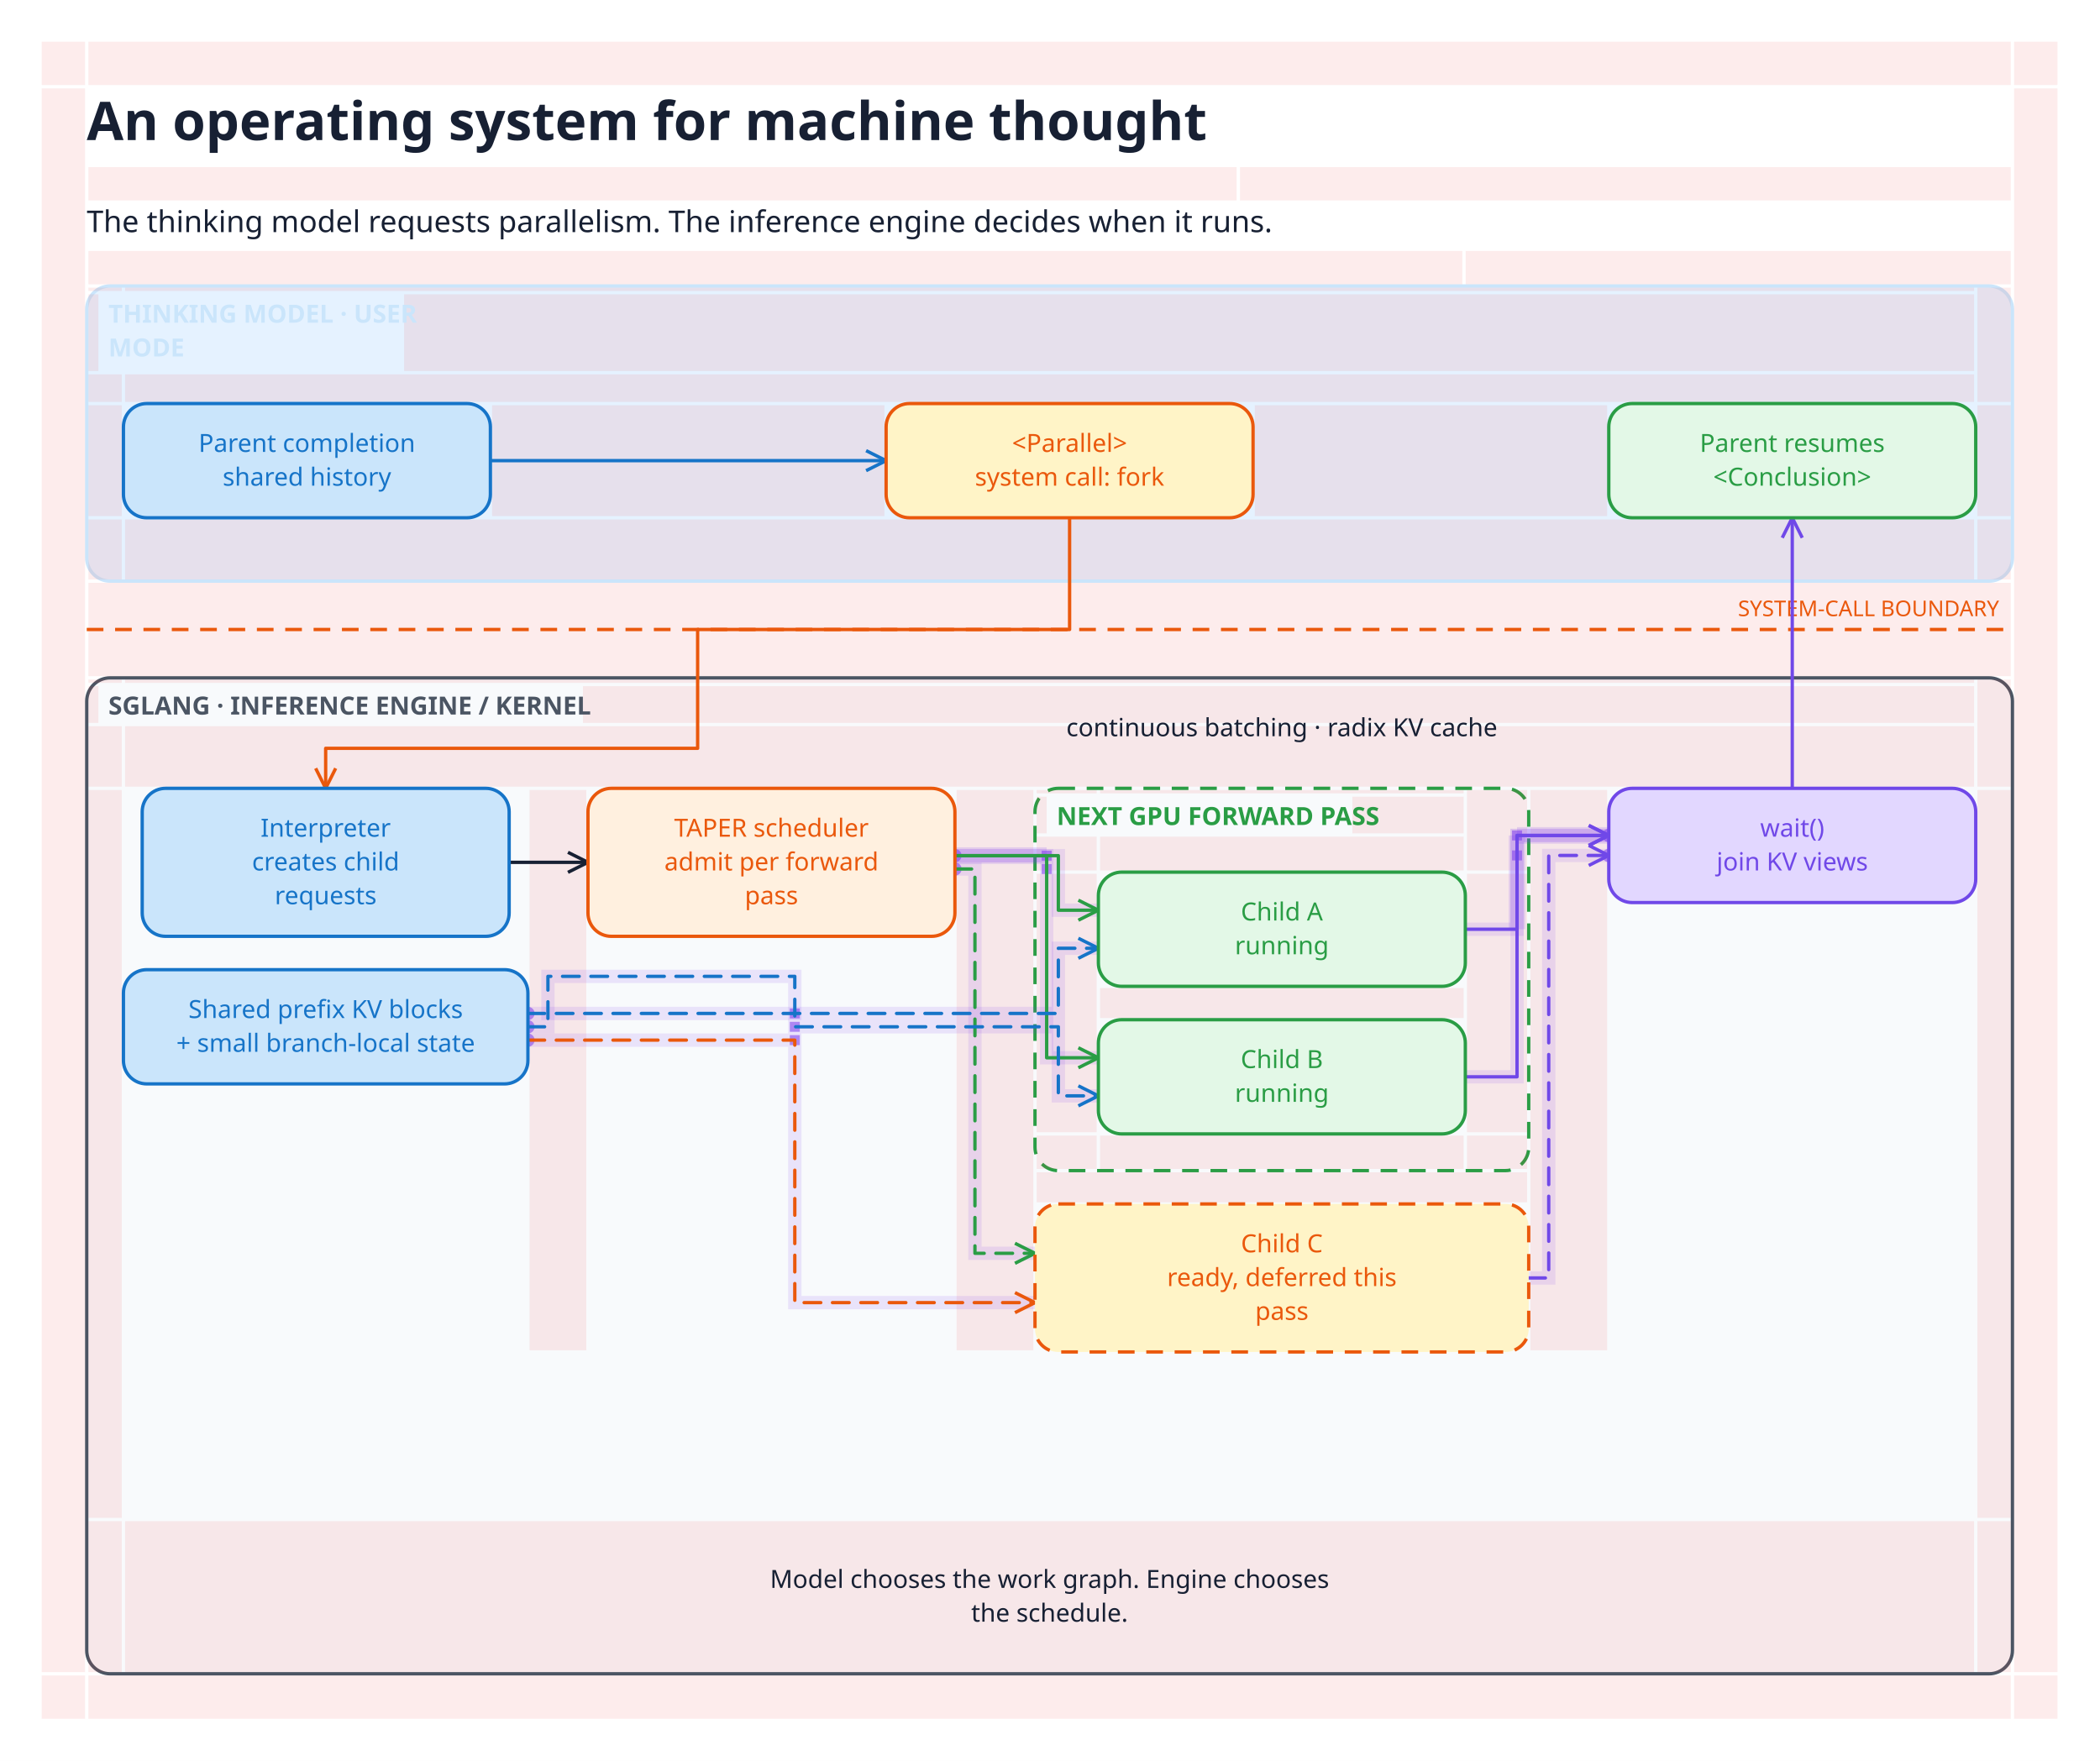
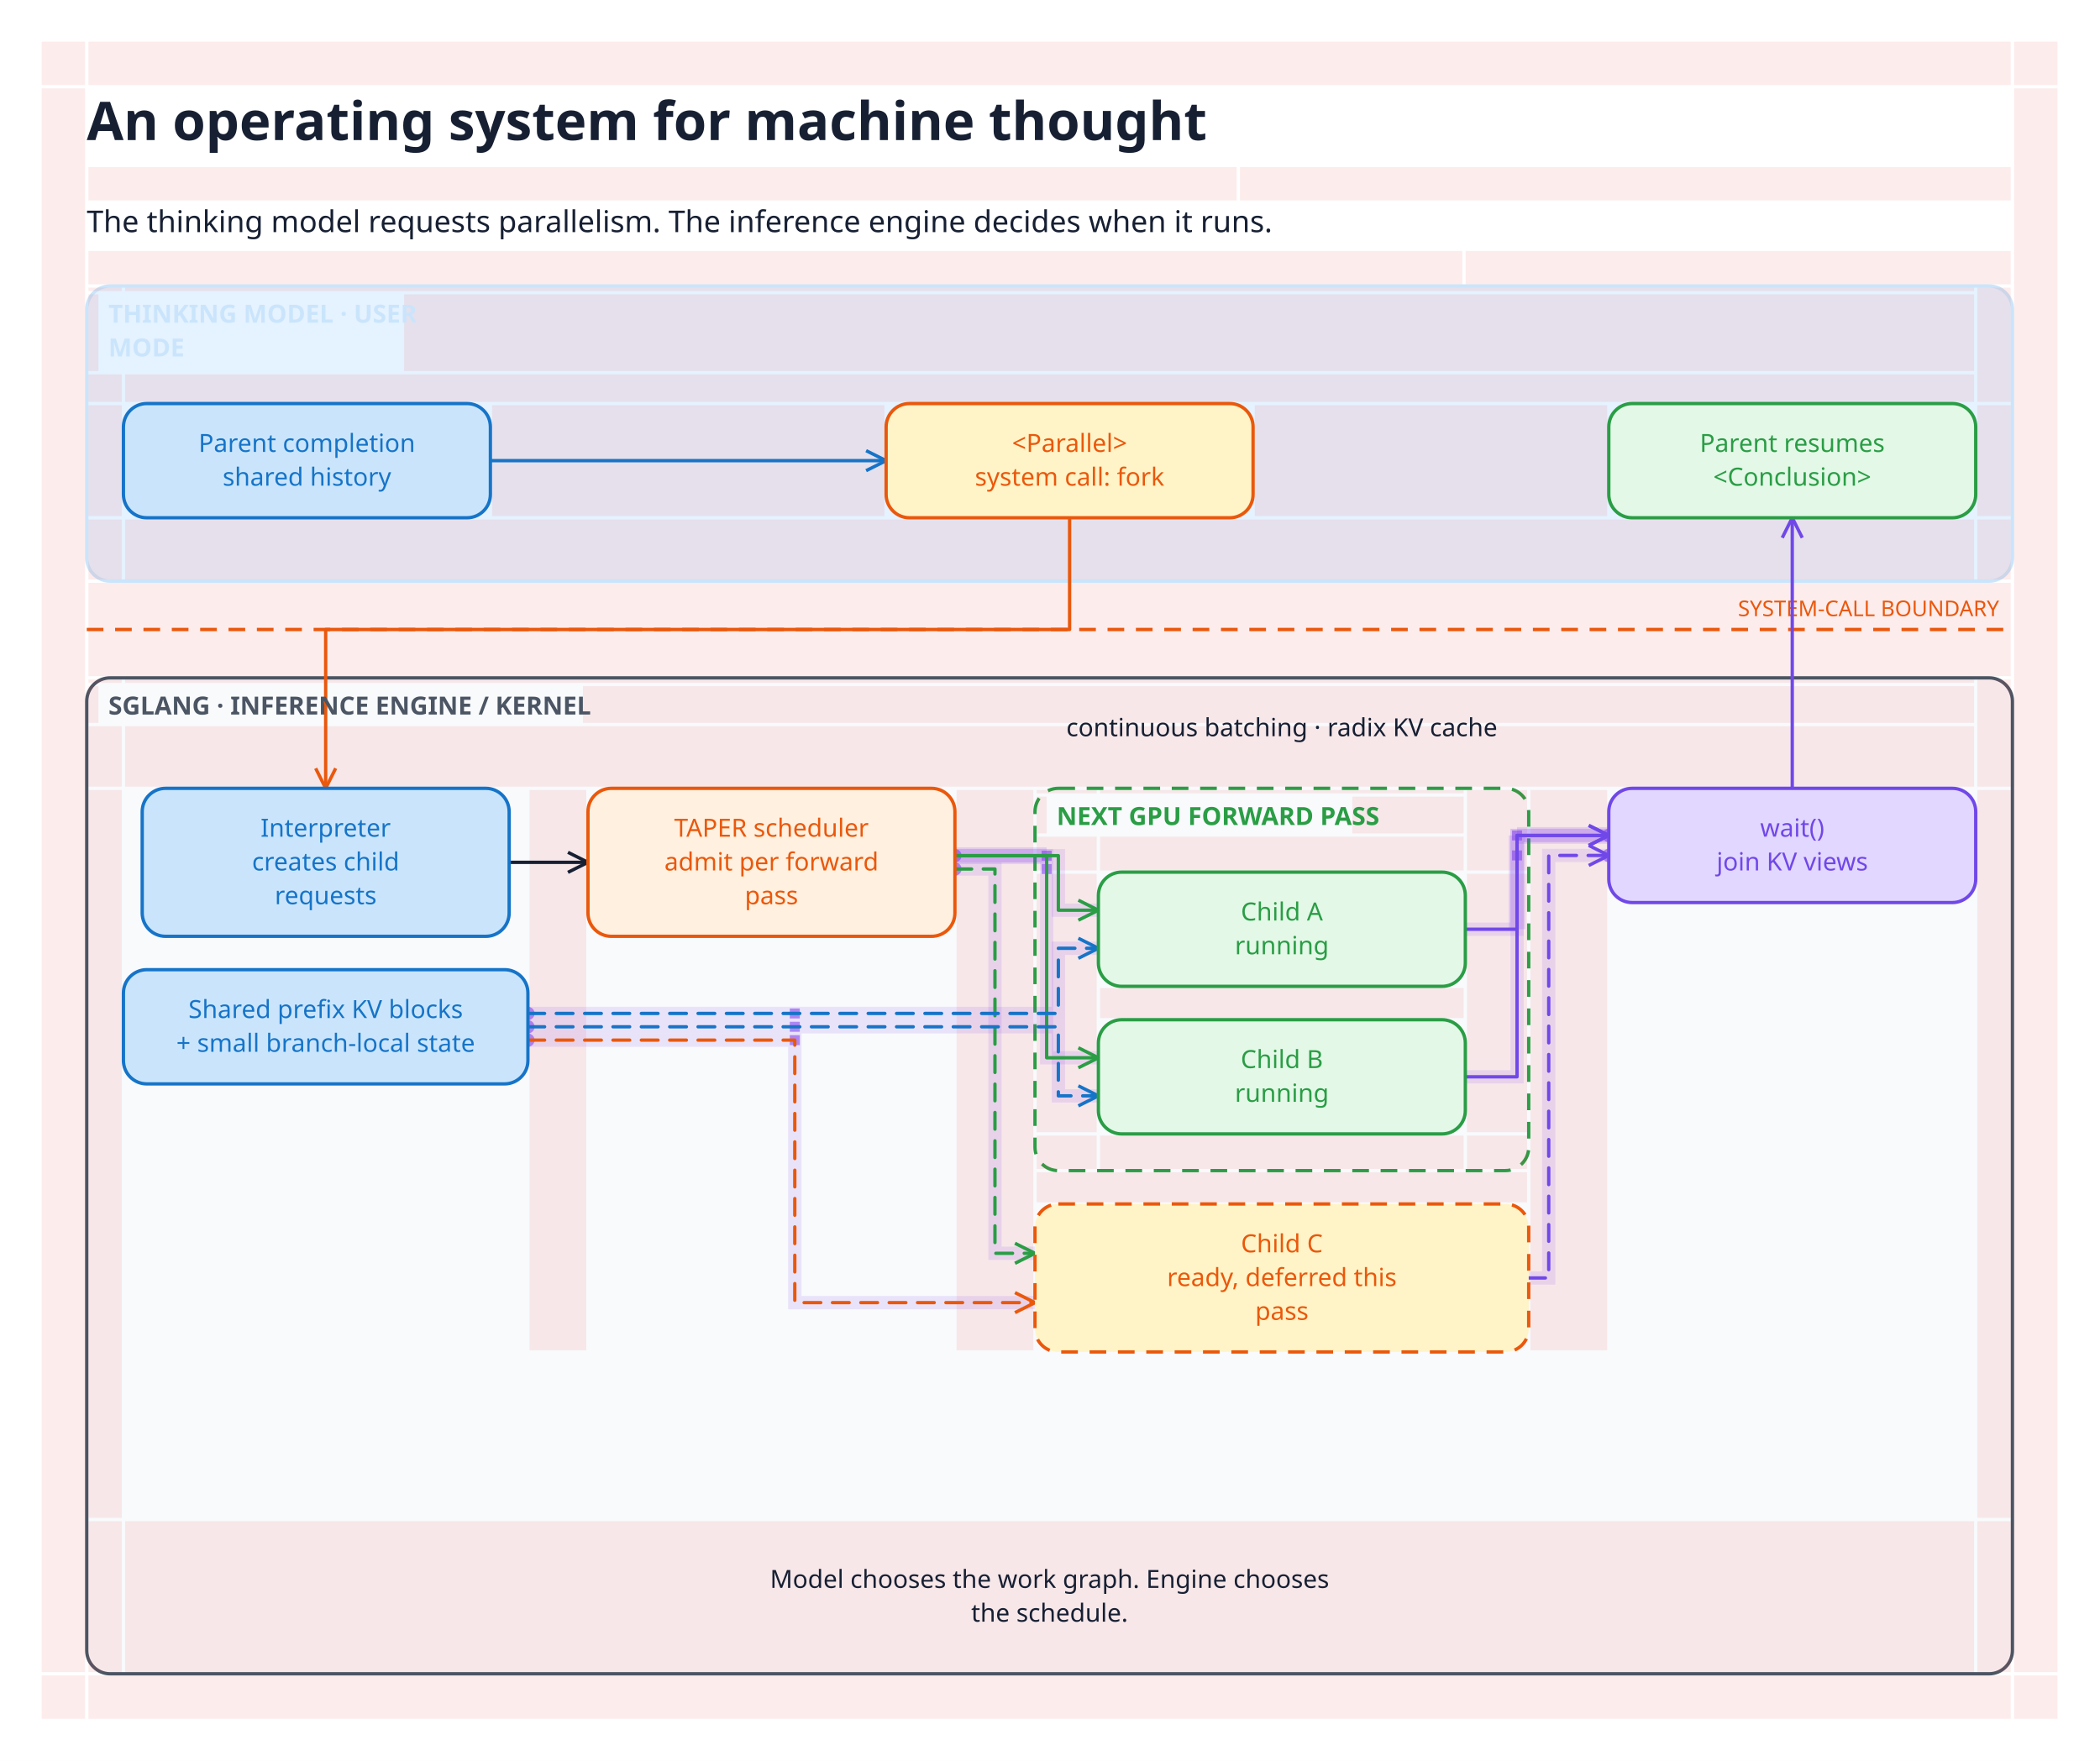
<svg xmlns="http://www.w3.org/2000/svg" width="1259" height="1056" viewBox="0 0 1259 1056" role="img" aria-label="machine-thought-os">
  <rect width="100%" height="100%" fill="#ffffff" />
  <g id="boundaries">
    <rect x="52" y="171.5" width="1154.5" height="177" rx="14" fill="#e5f2ff" stroke="#cae5fb" stroke-width="2" />
    <rect x="52" y="406.5" width="1154.5" height="597.25" rx="14" fill="#f8fafc" stroke="#4b5563" stroke-width="2" />
    <rect x="620.5" y="472.75" width="296" height="229.25" rx="14" fill="#f8fafc" stroke="#2a9d45" stroke-width="2" stroke-dasharray="10 7" />
  </g>
  <g id="routing-regions">
    <rect data-routing-region="mesh:padding:$root:top" data-region-kind="padding" data-materialized="false" data-authored="false" x="53" y="25" width="1152.5" height="26" fill="#ef4444" fill-opacity="0.1" />
    <rect data-routing-region="mesh:padding:$root:right" data-region-kind="padding" data-materialized="false" data-authored="false" x="1207.5" y="53" width="26" height="949.75" fill="#ef4444" fill-opacity="0.1" />
    <rect data-routing-region="mesh:padding:$root:bottom" data-region-kind="padding" data-materialized="false" data-authored="false" x="53" y="1004.75" width="1152.5" height="26" fill="#ef4444" fill-opacity="0.1" />
    <rect data-routing-region="mesh:padding:$root:left" data-region-kind="padding" data-materialized="false" data-authored="false" x="25" y="53" width="26" height="949.75" fill="#ef4444" fill-opacity="0.1" />
    <rect data-routing-region="mesh:corner:$root:top-left" data-region-kind="corner" data-materialized="true" data-authored="false" x="25" y="25" width="26" height="26" fill="#ef4444" fill-opacity="0.1" />
    <rect data-routing-region="mesh:corner:$root:top-right" data-region-kind="corner" data-materialized="true" data-authored="false" x="1207.5" y="25" width="26" height="26" fill="#ef4444" fill-opacity="0.1" />
    <rect data-routing-region="mesh:corner:$root:bottom-right" data-region-kind="corner" data-materialized="true" data-authored="false" x="1207.5" y="1004.75" width="26" height="26" fill="#ef4444" fill-opacity="0.1" />
    <rect data-routing-region="mesh:corner:$root:bottom-left" data-region-kind="corner" data-materialized="true" data-authored="false" x="25" y="1004.75" width="26" height="26" fill="#ef4444" fill-opacity="0.1" />
    <rect data-routing-region="mesh:gap:$root:0" data-region-kind="gap" data-materialized="false" data-authored="false" x="53" y="100.2" width="688.4" height="20" fill="#ef4444" fill-opacity="0.1" />
    <rect data-routing-region="mesh:gap:$root:0:access-0" data-region-kind="gap" data-materialized="false" data-authored="false" x="743.4" y="100.2" width="462.1" height="20" fill="#ef4444" fill-opacity="0.1" />
    <rect data-routing-region="mesh:gap:$root:1" data-region-kind="gap" data-materialized="false" data-authored="false" x="53" y="150.5" width="823.7" height="20" fill="#ef4444" fill-opacity="0.1" />
    <rect data-routing-region="mesh:gap:$root:1:access-0" data-region-kind="gap" data-materialized="false" data-authored="false" x="878.7" y="150.5" width="326.8" height="20" fill="#ef4444" fill-opacity="0.1" />
    <rect data-routing-region="mesh:gap:$root:2" data-region-kind="gap" data-materialized="true" data-authored="true" x="53" y="349.5" width="1152.5" height="56" fill="#ef4444" fill-opacity="0.1" />
    <rect data-routing-region="mesh:padding:user-mode:top:part-0" data-region-kind="padding" data-materialized="false" data-authored="false" x="75" y="172.5" width="1108.5" height="2" fill="#ef4444" fill-opacity="0.1" />
    <rect data-routing-region="mesh:padding:user-mode:top:part-1" data-region-kind="padding" data-materialized="false" data-authored="false" x="75" y="224.5" width="1108.5" height="16.5" fill="#ef4444" fill-opacity="0.1" />
    <rect data-routing-region="mesh:padding:user-mode:top:part-2" data-region-kind="padding" data-materialized="false" data-authored="false" x="242.25" y="176.5" width="941.25" height="46" fill="#ef4444" fill-opacity="0.1" />
    <rect data-routing-region="mesh:padding:user-mode:right" data-region-kind="padding" data-materialized="false" data-authored="false" x="1185.5" y="243" width="20" height="66.5" fill="#ef4444" fill-opacity="0.1" />
    <rect data-routing-region="mesh:padding:user-mode:bottom" data-region-kind="padding" data-materialized="true" data-authored="false" x="75" y="311.5" width="1108.5" height="36" fill="#ef4444" fill-opacity="0.1" />
    <rect data-routing-region="mesh:padding:user-mode:left" data-region-kind="padding" data-materialized="false" data-authored="false" x="53" y="243" width="20" height="66.5" fill="#ef4444" fill-opacity="0.1" />
    <rect data-routing-region="mesh:corner:user-mode:top-left:part-0" data-region-kind="corner" data-materialized="true" data-authored="false" x="53" y="172.5" width="20" height="2" fill="#ef4444" fill-opacity="0.1" />
    <rect data-routing-region="mesh:corner:user-mode:top-left:part-1" data-region-kind="corner" data-materialized="true" data-authored="false" x="53" y="224.5" width="20" height="16.5" fill="#ef4444" fill-opacity="0.1" />
    <rect data-routing-region="mesh:corner:user-mode:top-left:part-2" data-region-kind="corner" data-materialized="true" data-authored="false" x="53" y="176.5" width="6" height="46" fill="#ef4444" fill-opacity="0.1" />
    <rect data-routing-region="mesh:corner:user-mode:top-right" data-region-kind="corner" data-materialized="true" data-authored="false" x="1185.5" y="172.5" width="20" height="68.5" fill="#ef4444" fill-opacity="0.1" />
    <rect data-routing-region="mesh:corner:user-mode:bottom-right" data-region-kind="corner" data-materialized="true" data-authored="false" x="1185.5" y="311.5" width="20" height="36" fill="#ef4444" fill-opacity="0.1" />
    <rect data-routing-region="mesh:corner:user-mode:bottom-left" data-region-kind="corner" data-materialized="true" data-authored="false" x="53" y="311.5" width="20" height="36" fill="#ef4444" fill-opacity="0.1" />
    <rect data-routing-region="mesh:gap:user-mode:0" data-region-kind="gap" data-materialized="true" data-authored="false" x="295" y="243" width="235.25" height="66.5" fill="#ef4444" fill-opacity="0.1" />
    <rect data-routing-region="mesh:gap:user-mode:1" data-region-kind="gap" data-materialized="false" data-authored="false" x="752.25" y="243" width="211.25" height="66.5" fill="#ef4444" fill-opacity="0.1" />
    <rect data-routing-region="mesh:padding:kernel:top:part-0" data-region-kind="padding" data-materialized="true" data-authored="false" x="75" y="407.5" width="1108.5" height="2" fill="#ef4444" fill-opacity="0.1" />
    <rect data-routing-region="mesh:padding:kernel:top:part-1" data-region-kind="padding" data-materialized="true" data-authored="false" x="75" y="435.5" width="1108.5" height="36.25" fill="#ef4444" fill-opacity="0.1" />
    <rect data-routing-region="mesh:padding:kernel:top:part-2" data-region-kind="padding" data-materialized="true" data-authored="false" x="349.5" y="411.5" width="834" height="22" fill="#ef4444" fill-opacity="0.1" />
    <rect data-routing-region="mesh:padding:kernel:right" data-region-kind="padding" data-materialized="false" data-authored="false" x="1185.5" y="473.75" width="20" height="436.5" fill="#ef4444" fill-opacity="0.1" />
    <rect data-routing-region="mesh:padding:kernel:bottom" data-region-kind="padding" data-materialized="false" data-authored="false" x="75" y="912.25" width="1108.5" height="90.5" fill="#ef4444" fill-opacity="0.1" />
    <rect data-routing-region="mesh:padding:kernel:left" data-region-kind="padding" data-materialized="false" data-authored="false" x="53" y="473.75" width="20" height="436.5" fill="#ef4444" fill-opacity="0.1" />
    <rect data-routing-region="mesh:corner:kernel:top-left:part-0" data-region-kind="corner" data-materialized="true" data-authored="false" x="53" y="407.5" width="20" height="2" fill="#ef4444" fill-opacity="0.1" />
    <rect data-routing-region="mesh:corner:kernel:top-left:part-1" data-region-kind="corner" data-materialized="true" data-authored="false" x="53" y="435.5" width="20" height="36.25" fill="#ef4444" fill-opacity="0.1" />
    <rect data-routing-region="mesh:corner:kernel:top-left:part-2" data-region-kind="corner" data-materialized="true" data-authored="false" x="53" y="411.5" width="6" height="22" fill="#ef4444" fill-opacity="0.1" />
    <rect data-routing-region="mesh:corner:kernel:top-right" data-region-kind="corner" data-materialized="true" data-authored="false" x="1185.5" y="407.5" width="20" height="64.25" fill="#ef4444" fill-opacity="0.1" />
    <rect data-routing-region="mesh:corner:kernel:bottom-right" data-region-kind="corner" data-materialized="true" data-authored="false" x="1185.5" y="912.25" width="20" height="90.5" fill="#ef4444" fill-opacity="0.1" />
    <rect data-routing-region="mesh:corner:kernel:bottom-left" data-region-kind="corner" data-materialized="true" data-authored="false" x="53" y="912.25" width="20" height="90.5" fill="#ef4444" fill-opacity="0.1" />
    <rect data-routing-region="mesh:grid-column-gap:kernel/execution:0" data-region-kind="gap" data-materialized="false" data-authored="false" x="317.5" y="473.75" width="34" height="336" fill="#ef4444" fill-opacity="0.1" />
    <rect data-routing-region="mesh:grid-column-gap:kernel/execution:1" data-region-kind="gap" data-materialized="false" data-authored="false" x="573.5" y="473.75" width="46" height="336" fill="#ef4444" fill-opacity="0.1" />
    <rect data-routing-region="mesh:grid-column-gap:kernel/execution:2" data-region-kind="gap" data-materialized="false" data-authored="false" x="917.5" y="473.75" width="46" height="336" fill="#ef4444" fill-opacity="0.1" />
    <rect data-routing-region="mesh:gap:kernel/execution/work:0" data-region-kind="gap" data-materialized="false" data-authored="false" x="621.5" y="703" width="294" height="18" fill="#ef4444" fill-opacity="0.1" />
    <rect data-routing-region="mesh:padding:kernel/execution/work/next-pass:top:part-0" data-region-kind="padding" data-materialized="false" data-authored="false" x="659.5" y="473.75" width="218" height="2" fill="#ef4444" fill-opacity="0.1" />
    <rect data-routing-region="mesh:padding:kernel/execution/work/next-pass:top:part-1" data-region-kind="padding" data-materialized="false" data-authored="false" x="659.5" y="501.75" width="218" height="20.25" fill="#ef4444" fill-opacity="0.1" />
    <rect data-routing-region="mesh:padding:kernel/execution/work/next-pass:top:part-2" data-region-kind="padding" data-materialized="false" data-authored="false" x="810.75" y="477.75" width="66.75" height="22" fill="#ef4444" fill-opacity="0.1" />
    <rect data-routing-region="mesh:padding:kernel/execution/work/next-pass:right" data-region-kind="padding" data-materialized="true" data-authored="false" x="879.5" y="524" width="36" height="155" fill="#ef4444" fill-opacity="0.1" />
    <rect data-routing-region="mesh:padding:kernel/execution/work/next-pass:bottom" data-region-kind="padding" data-materialized="false" data-authored="false" x="659.5" y="681" width="218" height="20" fill="#ef4444" fill-opacity="0.1" />
    <rect data-routing-region="mesh:padding:kernel/execution/work/next-pass:left" data-region-kind="padding" data-materialized="true" data-authored="false" x="621.5" y="524" width="36" height="155" fill="#ef4444" fill-opacity="0.1" />
    <rect data-routing-region="mesh:corner:kernel/execution/work/next-pass:top-left:part-0" data-region-kind="corner" data-materialized="true" data-authored="false" x="621.5" y="473.75" width="36" height="2" fill="#ef4444" fill-opacity="0.1" />
    <rect data-routing-region="mesh:corner:kernel/execution/work/next-pass:top-left:part-1" data-region-kind="corner" data-materialized="true" data-authored="false" x="621.5" y="501.75" width="36" height="20.25" fill="#ef4444" fill-opacity="0.1" />
    <rect data-routing-region="mesh:corner:kernel/execution/work/next-pass:top-left:part-2" data-region-kind="corner" data-materialized="true" data-authored="false" x="621.5" y="477.75" width="6" height="22" fill="#ef4444" fill-opacity="0.1" />
    <rect data-routing-region="mesh:corner:kernel/execution/work/next-pass:top-right" data-region-kind="corner" data-materialized="true" data-authored="false" x="879.5" y="473.75" width="36" height="48.25" fill="#ef4444" fill-opacity="0.1" />
    <rect data-routing-region="mesh:corner:kernel/execution/work/next-pass:bottom-right" data-region-kind="corner" data-materialized="true" data-authored="false" x="879.5" y="681" width="36" height="20" fill="#ef4444" fill-opacity="0.1" />
    <rect data-routing-region="mesh:corner:kernel/execution/work/next-pass:bottom-left" data-region-kind="corner" data-materialized="true" data-authored="false" x="621.5" y="681" width="36" height="20" fill="#ef4444" fill-opacity="0.1" />
    <rect data-routing-region="mesh:gap:kernel/execution/work/next-pass:0" data-region-kind="gap" data-materialized="false" data-authored="false" x="659.5" y="592.5" width="218" height="18" fill="#ef4444" fill-opacity="0.1" />
  </g>
  <g id="sharing-debug">
    <g data-share-group="port:kernel/execution/scheduler:children" data-share-mode="bundle" data-share-lanes="2">
-       <polyline data-bundle-lane="port:kernel/execution/scheduler:children:lane:0" data-bundle-line="schedule-child-a" points="572.5,513.125 584.5,513.125 634.5,513.125 634.5,545.833 658.5,545.833" fill="none" stroke="#7c3aed" stroke-width="8" stroke-opacity="0.12" />
+       <polyline data-bundle-lane="port:kernel/execution/scheduler:children:lane:0" data-bundle-line="schedule-child-a" points="572.5,513.125 634.5,513.125 634.5,545.833 658.5,545.833" fill="none" stroke="#7c3aed" stroke-width="8" stroke-opacity="0.12" />
      <polyline data-bundle-lane="port:kernel/execution/scheduler:children:lane:0" data-bundle-line="schedule-child-b" points="572.5,513.125 627.5,513.125 627.5,634.333 634.5,634.333 658.5,634.333" fill="none" stroke="#7c3aed" stroke-width="8" stroke-opacity="0.12" />
-       <polyline data-bundle-lane="port:kernel/execution/scheduler:children:lane:1" data-bundle-line="schedule-child-c" points="572.5,521.125 584.5,521.125 584.5,751.583 596.5,751.583 620.5,751.583" fill="none" stroke="#7c3aed" stroke-width="8" stroke-opacity="0.12" />
+       <polyline data-bundle-lane="port:kernel/execution/scheduler:children:lane:1" data-bundle-line="schedule-child-c" points="572.5,521.125 596.5,521.125 596.5,751.583 620.5,751.583" fill="none" stroke="#7c3aed" stroke-width="8" stroke-opacity="0.12" />
      <circle data-terminal-slot="port:kernel/execution/scheduler:children:lane:0" cx="572.5" cy="513.125" r="4" fill="#7c3aed" fill-opacity="0.55" />
      <circle data-terminal-slot="port:kernel/execution/scheduler:children:lane:1" cx="572.5" cy="521.125" r="4" fill="#7c3aed" fill-opacity="0.55" />
      <rect data-bundle-pin="true" x="624.5" y="510.125" width="6" height="6" fill="#7c3aed" fill-opacity="0.55" />
      <rect data-bundle-pin="true" x="624.5" y="518.125" width="6" height="6" fill="#7c3aed" fill-opacity="0.55" />
      <line data-authorized-shared-run="true" x1="572.5" y1="513.125" x2="627.5" y2="513.125" stroke="#7c3aed" stroke-width="10" stroke-opacity="0.16" />
    </g>
    <g data-share-group="port:kernel/execution/shared-state:children" data-share-mode="bundle" data-share-lanes="3">
      <polyline data-bundle-lane="port:kernel/execution/shared-state:children:lane:0" data-bundle-line="state-child-a" points="316.5,607.75 634.5,607.75 634.5,568.667 658.5,568.667" fill="none" stroke="#7c3aed" stroke-width="8" stroke-opacity="0.12" />
-       <polyline data-bundle-lane="port:kernel/execution/shared-state:children:lane:1" data-bundle-line="state-child-b" points="316.5,615.75 328.5,615.75 328.5,585.5 476.5,585.5 476.5,615.75 634.5,615.75 634.5,657.167 658.5,657.167" fill="none" stroke="#7c3aed" stroke-width="8" stroke-opacity="0.12" />
+       <polyline data-bundle-lane="port:kernel/execution/shared-state:children:lane:1" data-bundle-line="state-child-b" points="316.5,615.75 634.5,615.75 634.5,657.167 658.5,657.167" fill="none" stroke="#7c3aed" stroke-width="8" stroke-opacity="0.12" />
      <polyline data-bundle-lane="port:kernel/execution/shared-state:children:lane:2" data-bundle-line="state-child-c" points="316.5,623.75 476.5,623.75 476.5,781.167 620.5,781.167" fill="none" stroke="#7c3aed" stroke-width="8" stroke-opacity="0.12" />
      <circle data-terminal-slot="port:kernel/execution/shared-state:children:lane:0" cx="316.5" cy="607.75" r="4" fill="#7c3aed" fill-opacity="0.55" />
      <circle data-terminal-slot="port:kernel/execution/shared-state:children:lane:1" cx="316.5" cy="615.75" r="4" fill="#7c3aed" fill-opacity="0.55" />
      <circle data-terminal-slot="port:kernel/execution/shared-state:children:lane:2" cx="316.5" cy="623.75" r="4" fill="#7c3aed" fill-opacity="0.55" />
      <rect data-bundle-pin="true" x="473.5" y="604.75" width="6" height="6" fill="#7c3aed" fill-opacity="0.55" />
      <rect data-bundle-pin="true" x="473.5" y="612.75" width="6" height="6" fill="#7c3aed" fill-opacity="0.55" />
      <rect data-bundle-pin="true" x="473.5" y="620.75" width="6" height="6" fill="#7c3aed" fill-opacity="0.55" />
    </g>
    <g data-share-group="port:kernel/execution/wait:children" data-share-mode="bundle" data-share-lanes="2">
      <polyline data-bundle-lane="port:kernel/execution/wait:children:lane:0" data-bundle-line="join-child-a" points="878.5,557.25 909.5,557.25 909.5,501 964.5,501" fill="none" stroke="#7c3aed" stroke-width="8" stroke-opacity="0.12" />
      <polyline data-bundle-lane="port:kernel/execution/wait:children:lane:0" data-bundle-line="join-child-b" points="878.5,645.75 909.5,645.75 909.5,501 964.5,501" fill="none" stroke="#7c3aed" stroke-width="8" stroke-opacity="0.12" />
      <polyline data-bundle-lane="port:kernel/execution/wait:children:lane:1" data-bundle-line="join-child-c" points="916.5,766.375 928.5,766.375 928.5,513 964.5,513" fill="none" stroke="#7c3aed" stroke-width="8" stroke-opacity="0.12" />
      <circle data-terminal-slot="port:kernel/execution/wait:children:lane:0" cx="964.5" cy="501" r="4" fill="#7c3aed" fill-opacity="0.55" />
      <circle data-terminal-slot="port:kernel/execution/wait:children:lane:1" cx="964.5" cy="513" r="4" fill="#7c3aed" fill-opacity="0.55" />
      <rect data-bundle-pin="true" x="906.5" y="498" width="6" height="6" fill="#7c3aed" fill-opacity="0.55" />
      <rect data-bundle-pin="true" x="906.5" y="510" width="6" height="6" fill="#7c3aed" fill-opacity="0.55" />
      <line data-authorized-shared-run="true" x1="964.5" y1="501" x2="909.5" y2="501" stroke="#7c3aed" stroke-width="10" stroke-opacity="0.16" />
      <line data-authorized-shared-run="true" x1="909.5" y1="501" x2="909.5" y2="557.25" stroke="#7c3aed" stroke-width="10" stroke-opacity="0.16" />
    </g>
  </g>
  <g id="corridor-dividers">
    <path d="M 52 377.5 L 1206.5 377.5" fill="none" stroke="#ea580c" stroke-width="2" stroke-dasharray="10 7" />
    <text x="1198.5" y="369.5" text-anchor="end" font-family="ui-rounded, sans-serif" font-size="13" fill="#ea580c">SYSTEM-CALL BOUNDARY</text>
  </g>
  <g id="lines">
    <g data-line="$line-1">
      <polyline points="294,276.25 531.25,276.25" fill="none" stroke="#1674c8" stroke-width="2" stroke-linejoin="round" stroke-linecap="round" />
      <path d="M 519.25 282.25 L 531.25 276.25 L 519.25 270.25" fill="none" stroke="#1674c8" stroke-width="2" stroke-linejoin="round" />
    </g>
    <g data-line="$line-2">
      <polyline points="305.25,517.125 352.5,517.125" fill="none" stroke="#172033" stroke-width="2" stroke-linejoin="round" stroke-linecap="round" />
      <path d="M 340.5 523.125 L 352.5 517.125 L 340.5 511.125" fill="none" stroke="#172033" stroke-width="2" stroke-linejoin="round" />
    </g>
    <g data-line="schedule-child-a">
-       <polyline points="572.5,513.125 584.5,513.125 634.5,513.125 634.5,545.833 658.5,545.833" fill="none" stroke="#2a9d45" stroke-width="2" stroke-linejoin="round" stroke-linecap="round" />
+       <polyline points="572.5,513.125 634.5,513.125 634.5,545.833 658.5,545.833" fill="none" stroke="#2a9d45" stroke-width="2" stroke-linejoin="round" stroke-linecap="round" />
      <path d="M 646.5 551.833 L 658.5 545.833 L 646.5 539.833" fill="none" stroke="#2a9d45" stroke-width="2" stroke-linejoin="round" />
    </g>
    <g data-line="schedule-child-b">
      <polyline points="572.5,513.125 627.5,513.125 627.5,634.333 634.5,634.333 658.5,634.333" fill="none" stroke="#2a9d45" stroke-width="2" stroke-linejoin="round" stroke-linecap="round" />
      <path d="M 646.5 640.333 L 658.5 634.333 L 646.5 628.333" fill="none" stroke="#2a9d45" stroke-width="2" stroke-linejoin="round" />
    </g>
    <g data-line="schedule-child-c">
-       <polyline points="572.5,521.125 584.5,521.125 584.5,751.583 596.5,751.583 620.5,751.583" fill="none" stroke="#2a9d45" stroke-width="2" stroke-linejoin="round" stroke-linecap="round" stroke-dasharray="10 7" />
+       <polyline points="572.5,521.125 596.5,521.125 596.5,751.583 620.5,751.583" fill="none" stroke="#2a9d45" stroke-width="2" stroke-linejoin="round" stroke-linecap="round" stroke-dasharray="10 7" />
      <path d="M 608.5 757.583 L 620.5 751.583 L 608.5 745.583" fill="none" stroke="#2a9d45" stroke-width="2" stroke-linejoin="round" />
    </g>
    <g data-line="state-child-a">
      <polyline points="316.5,607.75 634.5,607.75 634.5,568.667 658.5,568.667" fill="none" stroke="#1674c8" stroke-width="2" stroke-linejoin="round" stroke-linecap="round" stroke-dasharray="10 7" />
      <path d="M 646.5 574.667 L 658.5 568.667 L 646.5 562.667" fill="none" stroke="#1674c8" stroke-width="2" stroke-linejoin="round" />
    </g>
    <g data-line="state-child-b">
-       <polyline points="316.5,615.75 328.5,615.75 328.5,585.5 476.5,585.5 476.5,615.75 634.5,615.75 634.5,657.167 658.5,657.167" fill="none" stroke="#1674c8" stroke-width="2" stroke-linejoin="round" stroke-linecap="round" stroke-dasharray="10 7" />
+       <polyline points="316.5,615.75 634.5,615.75 634.5,657.167 658.5,657.167" fill="none" stroke="#1674c8" stroke-width="2" stroke-linejoin="round" stroke-linecap="round" stroke-dasharray="10 7" />
      <path d="M 646.5 663.167 L 658.5 657.167 L 646.5 651.167" fill="none" stroke="#1674c8" stroke-width="2" stroke-linejoin="round" />
    </g>
    <g data-line="state-child-c">
      <polyline points="316.5,623.75 476.5,623.75 476.5,781.167 620.5,781.167" fill="none" stroke="#ea580c" stroke-width="2" stroke-linejoin="round" stroke-linecap="round" stroke-dasharray="10 7" />
      <path d="M 608.5 787.167 L 620.5 781.167 L 608.5 775.167" fill="none" stroke="#ea580c" stroke-width="2" stroke-linejoin="round" />
    </g>
    <g data-line="join-child-a">
      <polyline points="878.5,557.25 909.5,557.25 909.5,501 964.5,501" fill="none" stroke="#7048e8" stroke-width="2" stroke-linejoin="round" stroke-linecap="round" />
      <path d="M 952.5 507 L 964.5 501 L 952.5 495" fill="none" stroke="#7048e8" stroke-width="2" stroke-linejoin="round" />
    </g>
    <g data-line="join-child-b">
      <polyline points="878.5,645.75 909.5,645.75 909.5,501 964.5,501" fill="none" stroke="#7048e8" stroke-width="2" stroke-linejoin="round" stroke-linecap="round" />
      <path d="M 952.5 507 L 964.5 501 L 952.5 495" fill="none" stroke="#7048e8" stroke-width="2" stroke-linejoin="round" />
    </g>
    <g data-line="join-child-c">
      <polyline points="916.5,766.375 928.5,766.375 928.5,513 964.5,513" fill="none" stroke="#7048e8" stroke-width="2" stroke-linejoin="round" stroke-linecap="round" stroke-dasharray="10 7" />
      <path d="M 952.5 519 L 964.5 513 L 952.5 507" fill="none" stroke="#7048e8" stroke-width="2" stroke-linejoin="round" />
    </g>
    <g data-line="fork-system-call">
-       <polyline points="641.25,310.5 641.25,377.5 418.25,377.5 418.25,448.75 195.25,448.75 195.25,472.75" fill="none" stroke="#ea580c" stroke-width="2" stroke-linejoin="round" stroke-linecap="round" />
+       <polyline points="641.25,310.5 641.25,377.5 195.25,377.5 195.25,472.75" fill="none" stroke="#ea580c" stroke-width="2" stroke-linejoin="round" stroke-linecap="round" />
      <path d="M 189.25 460.75 L 195.25 472.75 L 201.25 460.75" fill="none" stroke="#ea580c" stroke-width="2" stroke-linejoin="round" />
    </g>
    <g data-line="resume-parent">
      <polyline points="1074.5,472.75 1074.5,310.5" fill="none" stroke="#7048e8" stroke-width="2" stroke-linejoin="round" stroke-linecap="round" />
      <path d="M 1080.5 322.5 L 1074.5 310.5 L 1068.5 322.5" fill="none" stroke="#7048e8" stroke-width="2" stroke-linejoin="round" />
    </g>
  </g>
  <g id="objects">
    <rect x="74" y="242" width="220" height="68.5" rx="14" fill="#cae5fb" stroke="#1674c8" stroke-width="2" />
    <rect x="531.25" y="242" width="220" height="68.5" rx="14" fill="#fff4c7" stroke="#ea580c" stroke-width="2" />
    <rect x="964.5" y="242" width="220" height="68.5" rx="14" fill="#e3f8e7" stroke="#2a9d45" stroke-width="2" />
    <rect x="85.25" y="472.75" width="220" height="88.75" rx="14" fill="#cae5fb" stroke="#1674c8" stroke-width="2" />
    <rect x="352.5" y="472.75" width="220" height="88.75" rx="14" fill="#fff0df" stroke="#ea580c" stroke-width="2" />
    <rect x="658.5" y="523" width="220" height="68.5" rx="14" fill="#e3f8e7" stroke="#2a9d45" stroke-width="2" />
    <rect x="658.5" y="611.5" width="220" height="68.5" rx="14" fill="#e3f8e7" stroke="#2a9d45" stroke-width="2" />
    <rect x="620.5" y="722" width="296" height="88.75" rx="14" fill="#fff4c7" stroke="#ea580c" stroke-width="2" stroke-dasharray="10 7" />
    <rect x="964.5" y="472.75" width="220" height="68.5" rx="14" fill="#e2d7ff" stroke="#7048e8" stroke-width="2" />
    <rect x="74" y="581.5" width="242.5" height="68.5" rx="14" fill="#cae5fb" stroke="#1674c8" stroke-width="2" />
  </g>
  <g id="ports" />
  <g id="text">
    <text x="52" y="84" text-anchor="start" fill="#172033" font-family="ui-rounded, 'Comic Sans MS', sans-serif" font-size="32" font-weight="700">An operating system for machine thought</text>
    <text x="52" y="139.2" text-anchor="start" fill="#172033" font-family="ui-rounded, 'Comic Sans MS', sans-serif" font-size="18" font-weight="450">The thinking model requests parallelism. The inference engine decides when it runs.</text>
    <text x="65" y="193.5" text-anchor="start" fill="#cae5fb" font-family="ui-rounded, 'Comic Sans MS', sans-serif" font-size="15" font-weight="700">THINKING MODEL · USER</text>
    <text x="65" y="213.75" text-anchor="start" fill="#cae5fb" font-family="ui-rounded, 'Comic Sans MS', sans-serif" font-size="15" font-weight="700">MODE</text>
    <text x="184" y="271" text-anchor="middle" fill="#1674c8" font-family="ui-rounded, 'Comic Sans MS', sans-serif" font-size="15" font-weight="450">Parent completion</text>
    <text x="184" y="291.25" text-anchor="middle" fill="#1674c8" font-family="ui-rounded, 'Comic Sans MS', sans-serif" font-size="15" font-weight="450">shared history</text>
    <text x="641.25" y="271" text-anchor="middle" fill="#ea580c" font-family="ui-rounded, 'Comic Sans MS', sans-serif" font-size="15" font-weight="450">&lt;Parallel&gt;</text>
    <text x="641.25" y="291.25" text-anchor="middle" fill="#ea580c" font-family="ui-rounded, 'Comic Sans MS', sans-serif" font-size="15" font-weight="450">system call: fork</text>
    <text x="1074.5" y="271" text-anchor="middle" fill="#2a9d45" font-family="ui-rounded, 'Comic Sans MS', sans-serif" font-size="15" font-weight="450">Parent resumes</text>
    <text x="1074.5" y="291.25" text-anchor="middle" fill="#2a9d45" font-family="ui-rounded, 'Comic Sans MS', sans-serif" font-size="15" font-weight="450">&lt;Conclusion&gt;</text>
    <text x="65" y="428.5" text-anchor="start" fill="#4b5563" font-family="ui-rounded, 'Comic Sans MS', sans-serif" font-size="15" font-weight="700">SGLANG · INFERENCE ENGINE / KERNEL</text>
    <text x="195.25" y="501.75" text-anchor="middle" fill="#1674c8" font-family="ui-rounded, 'Comic Sans MS', sans-serif" font-size="15" font-weight="450">Interpreter</text>
    <text x="195.25" y="522" text-anchor="middle" fill="#1674c8" font-family="ui-rounded, 'Comic Sans MS', sans-serif" font-size="15" font-weight="450">creates child</text>
    <text x="195.25" y="542.25" text-anchor="middle" fill="#1674c8" font-family="ui-rounded, 'Comic Sans MS', sans-serif" font-size="15" font-weight="450">requests</text>
    <text x="462.5" y="501.75" text-anchor="middle" fill="#ea580c" font-family="ui-rounded, 'Comic Sans MS', sans-serif" font-size="15" font-weight="450">TAPER scheduler</text>
    <text x="462.5" y="522" text-anchor="middle" fill="#ea580c" font-family="ui-rounded, 'Comic Sans MS', sans-serif" font-size="15" font-weight="450">admit per forward</text>
    <text x="462.5" y="542.25" text-anchor="middle" fill="#ea580c" font-family="ui-rounded, 'Comic Sans MS', sans-serif" font-size="15" font-weight="450">pass</text>
    <text x="633.5" y="494.75" text-anchor="start" fill="#2a9d45" font-family="ui-rounded, 'Comic Sans MS', sans-serif" font-size="15" font-weight="700">NEXT GPU FORWARD PASS</text>
    <text x="768.5" y="552" text-anchor="middle" fill="#2a9d45" font-family="ui-rounded, 'Comic Sans MS', sans-serif" font-size="15" font-weight="450">Child A</text>
    <text x="768.5" y="572.25" text-anchor="middle" fill="#2a9d45" font-family="ui-rounded, 'Comic Sans MS', sans-serif" font-size="15" font-weight="450">running</text>
    <text x="768.5" y="640.5" text-anchor="middle" fill="#2a9d45" font-family="ui-rounded, 'Comic Sans MS', sans-serif" font-size="15" font-weight="450">Child B</text>
    <text x="768.5" y="660.75" text-anchor="middle" fill="#2a9d45" font-family="ui-rounded, 'Comic Sans MS', sans-serif" font-size="15" font-weight="450">running</text>
    <text x="768.5" y="751" text-anchor="middle" fill="#ea580c" font-family="ui-rounded, 'Comic Sans MS', sans-serif" font-size="15" font-weight="450">Child C</text>
    <text x="768.5" y="771.25" text-anchor="middle" fill="#ea580c" font-family="ui-rounded, 'Comic Sans MS', sans-serif" font-size="15" font-weight="450">ready, deferred this</text>
    <text x="768.5" y="791.5" text-anchor="middle" fill="#ea580c" font-family="ui-rounded, 'Comic Sans MS', sans-serif" font-size="15" font-weight="450">pass</text>
    <text x="1074.5" y="501.75" text-anchor="middle" fill="#7048e8" font-family="ui-rounded, 'Comic Sans MS', sans-serif" font-size="15" font-weight="450">wait()</text>
    <text x="1074.5" y="522" text-anchor="middle" fill="#7048e8" font-family="ui-rounded, 'Comic Sans MS', sans-serif" font-size="15" font-weight="450">join KV views</text>
    <text x="195.25" y="610.5" text-anchor="middle" fill="#1674c8" font-family="ui-rounded, 'Comic Sans MS', sans-serif" font-size="15" font-weight="450">Shared prefix KV blocks</text>
    <text x="195.25" y="630.75" text-anchor="middle" fill="#1674c8" font-family="ui-rounded, 'Comic Sans MS', sans-serif" font-size="15" font-weight="450">+ small branch-local state</text>
    <text x="768.5" y="441.5" text-anchor="middle" fill="#172033" font-family="ui-rounded, 'Comic Sans MS', sans-serif" font-size="15" font-weight="450">continuous batching · radix KV cache</text>
    <text x="629.25" y="952.25" text-anchor="middle" fill="#172033" font-family="ui-rounded, 'Comic Sans MS', sans-serif" font-size="15" font-weight="450">Model chooses the work graph. Engine chooses</text>
    <text x="629.25" y="972.5" text-anchor="middle" fill="#172033" font-family="ui-rounded, 'Comic Sans MS', sans-serif" font-size="15" font-weight="450">the schedule.</text>
  </g>
</svg>
